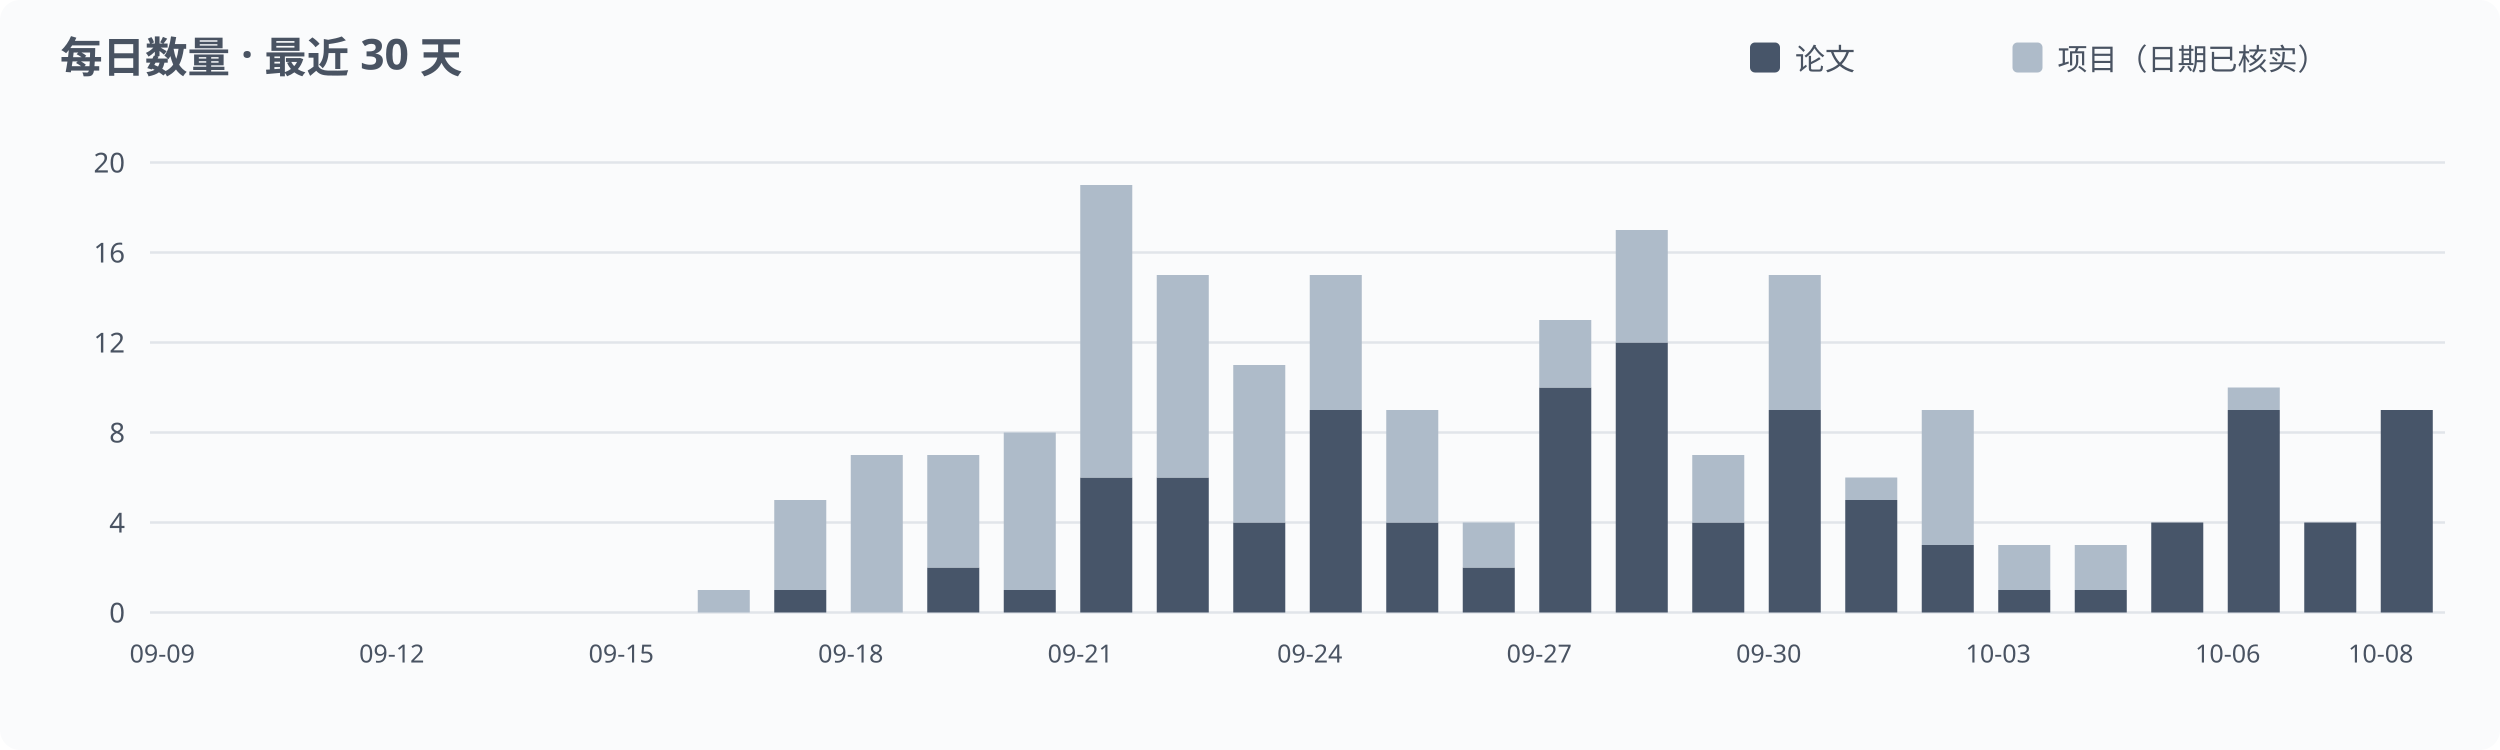
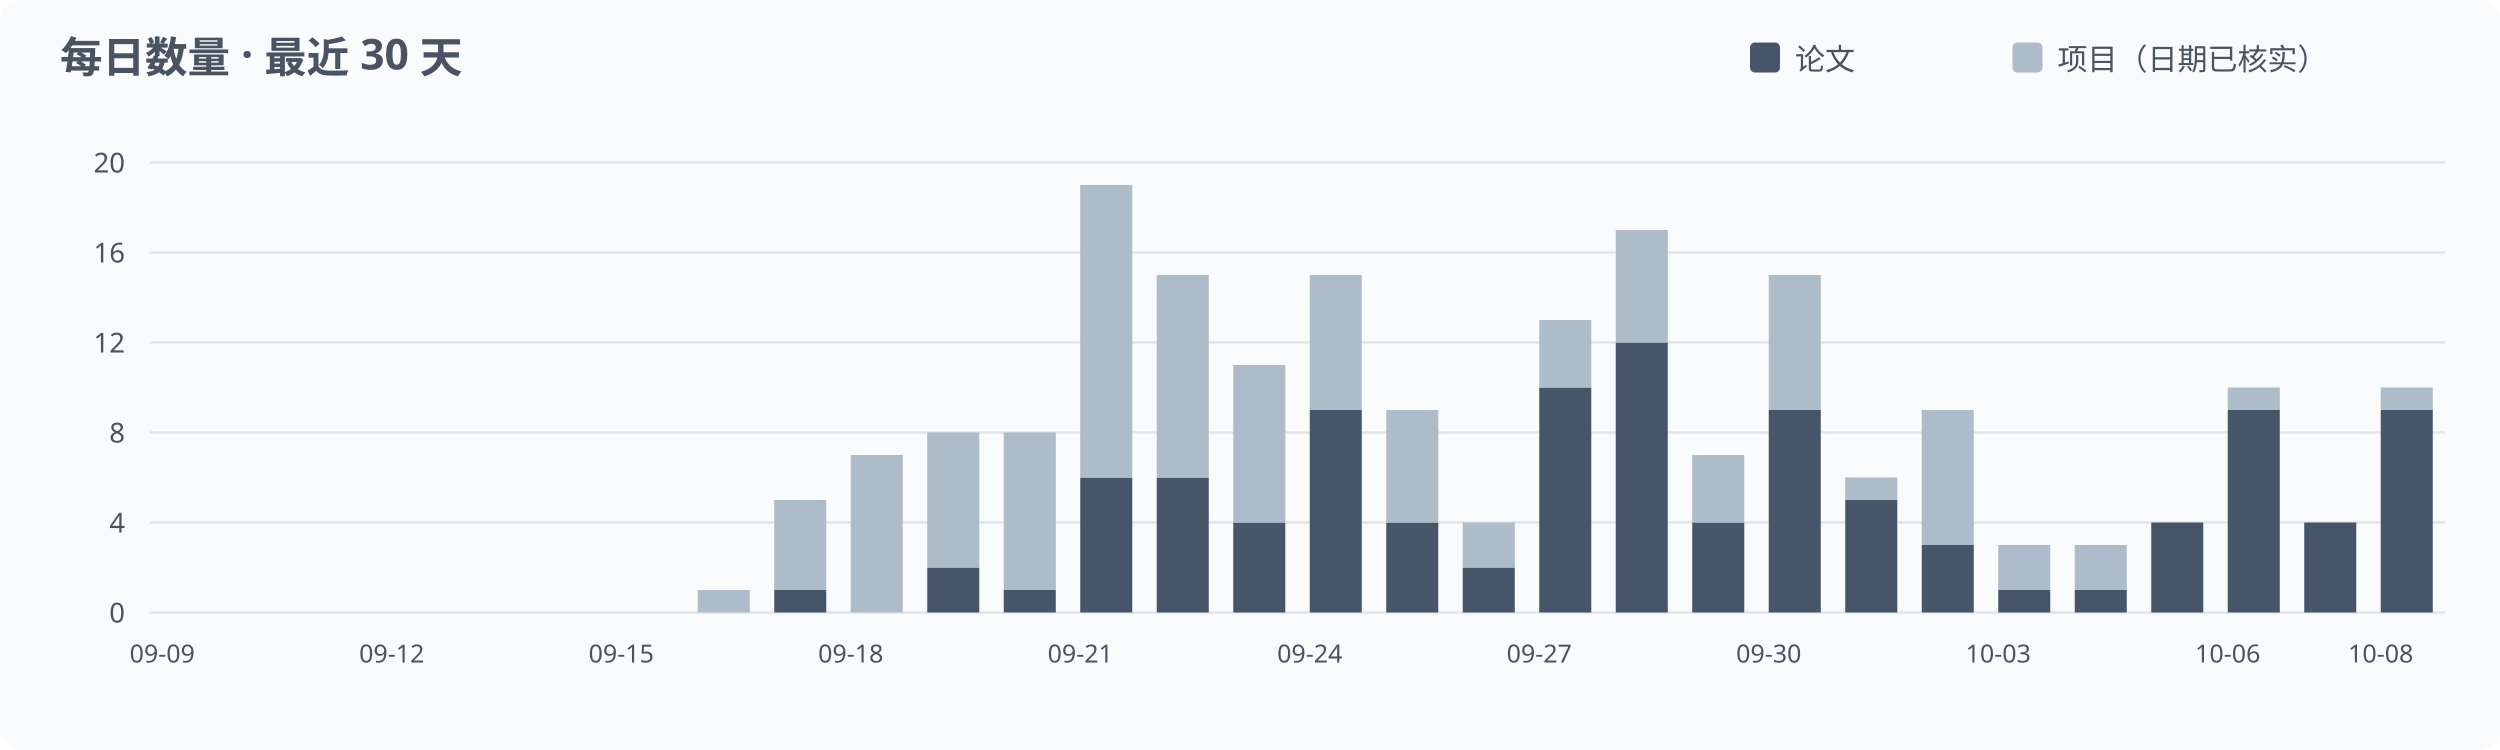
<svg xmlns="http://www.w3.org/2000/svg" width="1000" height="300" viewBox="0 0 1000 300" role="img" aria-labelledby="title desc">
  <rect width="100%" height="100%" rx="8" fill="#fafbfc" />
  <g font-family="system-ui,sans-serif" fill="#495362">
    <text x="24" y="29" font-size="17" font-weight="600">每日数量 · 最近 30 天</text>
    <rect x="700" y="17" width="12" height="12" rx="2" fill="#475569" />
    <text x="718" y="28" font-size="12">论文</text>
    <rect x="805" y="17" width="12" height="12" rx="2" fill="#aebbc9" />
    <text x="823" y="28" font-size="12">项目（日期已核实）</text>
    <path d="M60 245.0H978" stroke="#e1e5ea" />
    <text x="50" y="249.0" text-anchor="end" font-size="11">0</text>
    <path d="M60 209.0H978" stroke="#e1e5ea" />
    <text x="50" y="213.0" text-anchor="end" font-size="11">4</text>
    <path d="M60 173.0H978" stroke="#e1e5ea" />
    <text x="50" y="177.0" text-anchor="end" font-size="11">8</text>
    <path d="M60 137.0H978" stroke="#e1e5ea" />
    <text x="50" y="141.0" text-anchor="end" font-size="11">12</text>
    <path d="M60 101.0H978" stroke="#e1e5ea" />
    <text x="50" y="105.0" text-anchor="end" font-size="11">16</text>
    <path d="M60 65.0H978" stroke="#e1e5ea" />
    <text x="50" y="69.0" text-anchor="end" font-size="11">20</text>
    <rect x="64.90" y="245.00" width="20.81" height="0.00" fill="#475569" />
    <rect x="64.90" y="245.00" width="20.81" height="0.00" fill="#aebbc9" />
    <text x="64.90" y="265" text-anchor="middle" font-size="10">09-09</text>
    <rect x="95.50" y="245.00" width="20.81" height="0.00" fill="#475569" />
    <rect x="95.50" y="245.00" width="20.81" height="0.00" fill="#aebbc9" />
    <rect x="126.10" y="245.00" width="20.81" height="0.00" fill="#475569" />
    <rect x="126.10" y="245.00" width="20.81" height="0.00" fill="#aebbc9" />
    <rect x="156.70" y="245.00" width="20.81" height="0.00" fill="#475569" />
    <rect x="156.70" y="245.00" width="20.81" height="0.00" fill="#aebbc9" />
    <text x="156.70" y="265" text-anchor="middle" font-size="10">09-12</text>
    <rect x="187.30" y="245.00" width="20.81" height="0.00" fill="#475569" />
    <rect x="187.30" y="245.00" width="20.81" height="0.00" fill="#aebbc9" />
    <rect x="217.90" y="245.00" width="20.81" height="0.00" fill="#475569" />
    <rect x="217.90" y="245.00" width="20.81" height="0.00" fill="#aebbc9" />
    <rect x="248.50" y="245.00" width="20.81" height="0.00" fill="#475569" />
    <rect x="248.50" y="245.00" width="20.81" height="0.00" fill="#aebbc9" />
    <text x="248.50" y="265" text-anchor="middle" font-size="10">09-15</text>
    <rect x="279.10" y="245.00" width="20.81" height="0.00" fill="#475569" />
    <rect x="279.10" y="236.00" width="20.81" height="9.00" fill="#aebbc9" />
    <rect x="309.70" y="236.00" width="20.81" height="9.00" fill="#475569" />
    <rect x="309.70" y="200.00" width="20.81" height="36.00" fill="#aebbc9" />
    <rect x="340.30" y="245.00" width="20.81" height="0.00" fill="#475569" />
    <rect x="340.30" y="182.00" width="20.81" height="63.00" fill="#aebbc9" />
    <text x="340.30" y="265" text-anchor="middle" font-size="10">09-18</text>
    <rect x="370.90" y="227.00" width="20.81" height="18.00" fill="#475569" />
-     <rect x="370.90" y="182.00" width="20.81" height="45.00" fill="#aebbc9" />
+     <rect x="370.90" y="173.00" width="20.81" height="54.00" fill="#aebbc9" />
    <rect x="401.50" y="236.00" width="20.81" height="9.00" fill="#475569" />
    <rect x="401.50" y="173.00" width="20.81" height="63.00" fill="#aebbc9" />
    <rect x="432.10" y="191.00" width="20.81" height="54.00" fill="#475569" />
    <rect x="432.10" y="74.00" width="20.81" height="117.00" fill="#aebbc9" />
    <text x="432.10" y="265" text-anchor="middle" font-size="10">09-21</text>
    <rect x="462.70" y="191.00" width="20.81" height="54.00" fill="#475569" />
    <rect x="462.70" y="110.00" width="20.81" height="81.00" fill="#aebbc9" />
    <rect x="493.30" y="209.00" width="20.81" height="36.00" fill="#475569" />
    <rect x="493.30" y="146.00" width="20.81" height="63.00" fill="#aebbc9" />
    <rect x="523.90" y="164.00" width="20.81" height="81.00" fill="#475569" />
    <rect x="523.90" y="110.00" width="20.81" height="54.00" fill="#aebbc9" />
    <text x="523.90" y="265" text-anchor="middle" font-size="10">09-24</text>
    <rect x="554.50" y="209.00" width="20.81" height="36.00" fill="#475569" />
    <rect x="554.50" y="164.00" width="20.81" height="45.00" fill="#aebbc9" />
    <rect x="585.10" y="227.00" width="20.81" height="18.00" fill="#475569" />
    <rect x="585.10" y="209.00" width="20.81" height="18.00" fill="#aebbc9" />
    <rect x="615.70" y="155.00" width="20.81" height="90.00" fill="#475569" />
    <rect x="615.70" y="128.00" width="20.81" height="27.00" fill="#aebbc9" />
    <text x="615.70" y="265" text-anchor="middle" font-size="10">09-27</text>
    <rect x="646.30" y="137.00" width="20.81" height="108.00" fill="#475569" />
    <rect x="646.30" y="92.00" width="20.81" height="45.00" fill="#aebbc9" />
    <rect x="676.90" y="209.00" width="20.81" height="36.00" fill="#475569" />
    <rect x="676.90" y="182.00" width="20.81" height="27.00" fill="#aebbc9" />
    <rect x="707.50" y="164.00" width="20.81" height="81.00" fill="#475569" />
    <rect x="707.50" y="110.00" width="20.81" height="54.00" fill="#aebbc9" />
    <text x="707.50" y="265" text-anchor="middle" font-size="10">09-30</text>
    <rect x="738.10" y="200.00" width="20.81" height="45.00" fill="#475569" />
    <rect x="738.10" y="191.00" width="20.81" height="9.00" fill="#aebbc9" />
    <rect x="768.70" y="218.00" width="20.81" height="27.00" fill="#475569" />
    <rect x="768.70" y="164.00" width="20.81" height="54.00" fill="#aebbc9" />
    <rect x="799.30" y="236.00" width="20.81" height="9.00" fill="#475569" />
    <rect x="799.30" y="218.00" width="20.81" height="18.00" fill="#aebbc9" />
    <text x="799.30" y="265" text-anchor="middle" font-size="10">10-03</text>
    <rect x="829.90" y="236.00" width="20.81" height="9.00" fill="#475569" />
    <rect x="829.90" y="218.00" width="20.81" height="18.00" fill="#aebbc9" />
    <rect x="860.50" y="209.00" width="20.81" height="36.00" fill="#475569" />
    <rect x="860.50" y="209.00" width="20.81" height="0.00" fill="#aebbc9" />
    <rect x="891.10" y="164.00" width="20.81" height="81.00" fill="#475569" />
    <rect x="891.10" y="155.00" width="20.81" height="9.00" fill="#aebbc9" />
    <text x="891.10" y="265" text-anchor="middle" font-size="10">10-06</text>
    <rect x="921.70" y="209.00" width="20.81" height="36.00" fill="#475569" />
    <rect x="921.70" y="209.00" width="20.81" height="0.00" fill="#aebbc9" />
    <rect x="952.30" y="164.00" width="20.81" height="81.00" fill="#475569" />
-     <rect x="952.30" y="164.00" width="20.81" height="0.00" fill="#aebbc9" />
+     <rect x="952.30" y="155.00" width="20.81" height="9.00" fill="#aebbc9" />
    <text x="952.30" y="265" text-anchor="middle" font-size="10">10-08</text>
  </g>
</svg>
